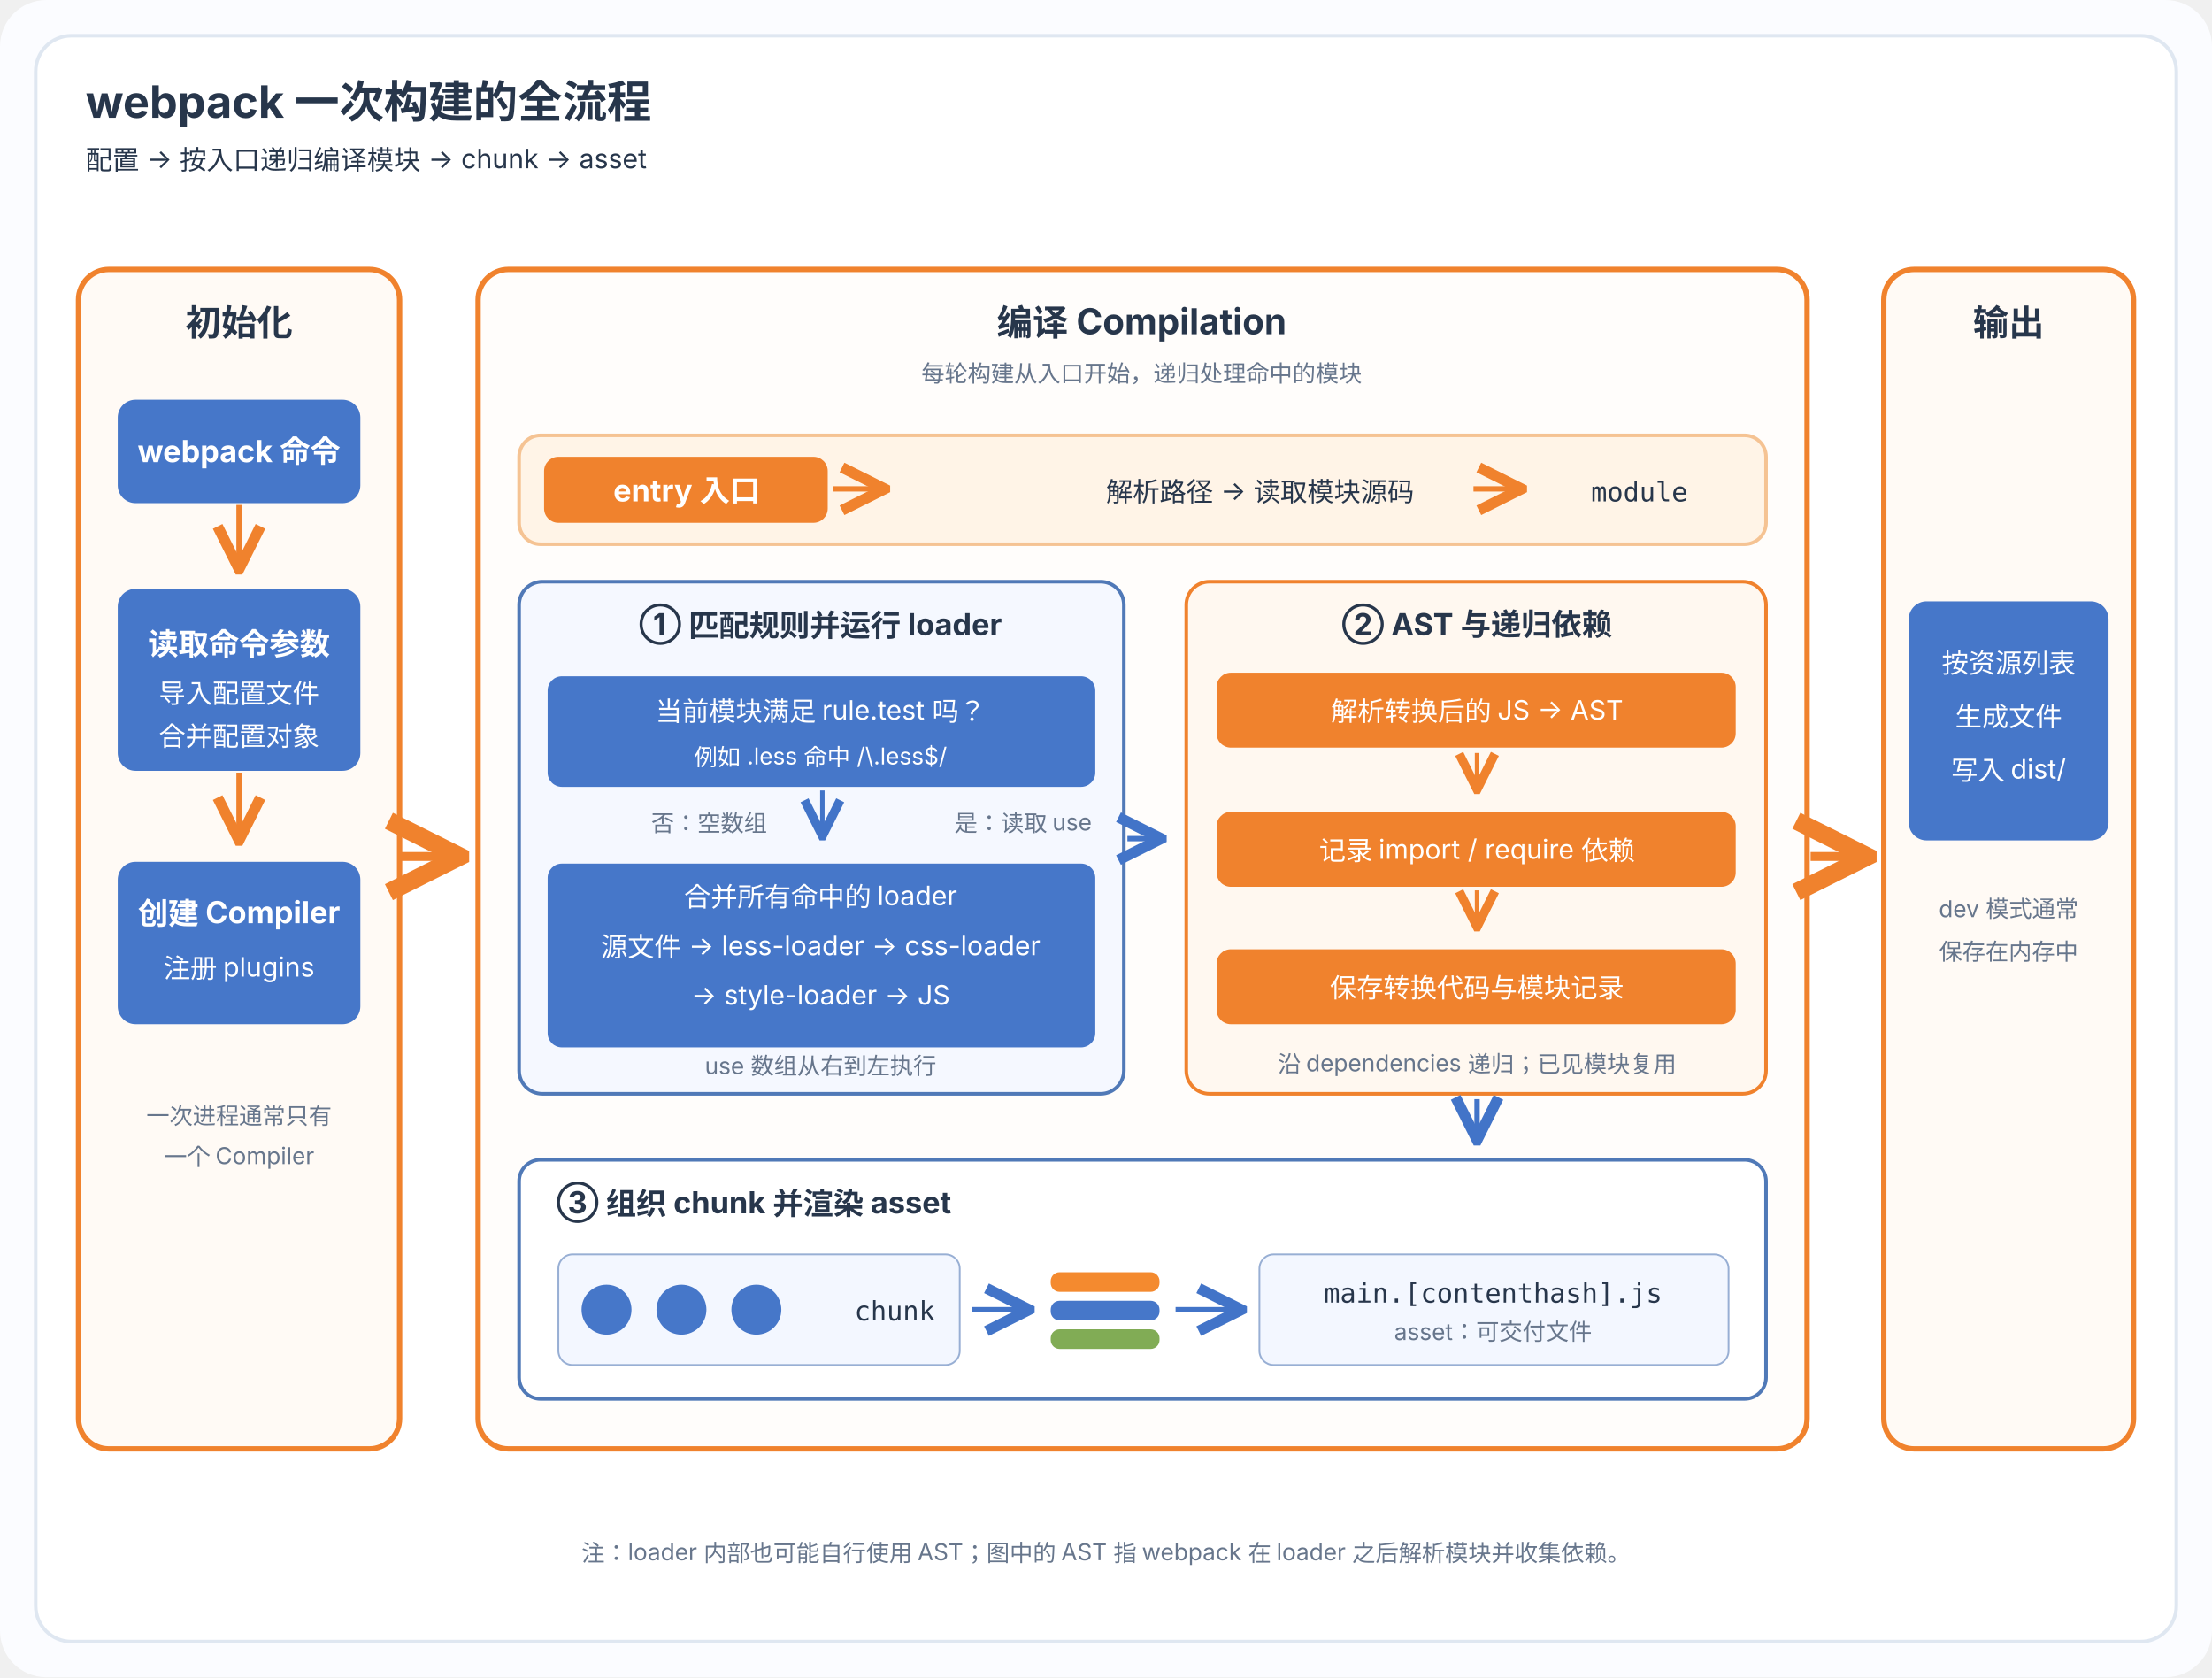
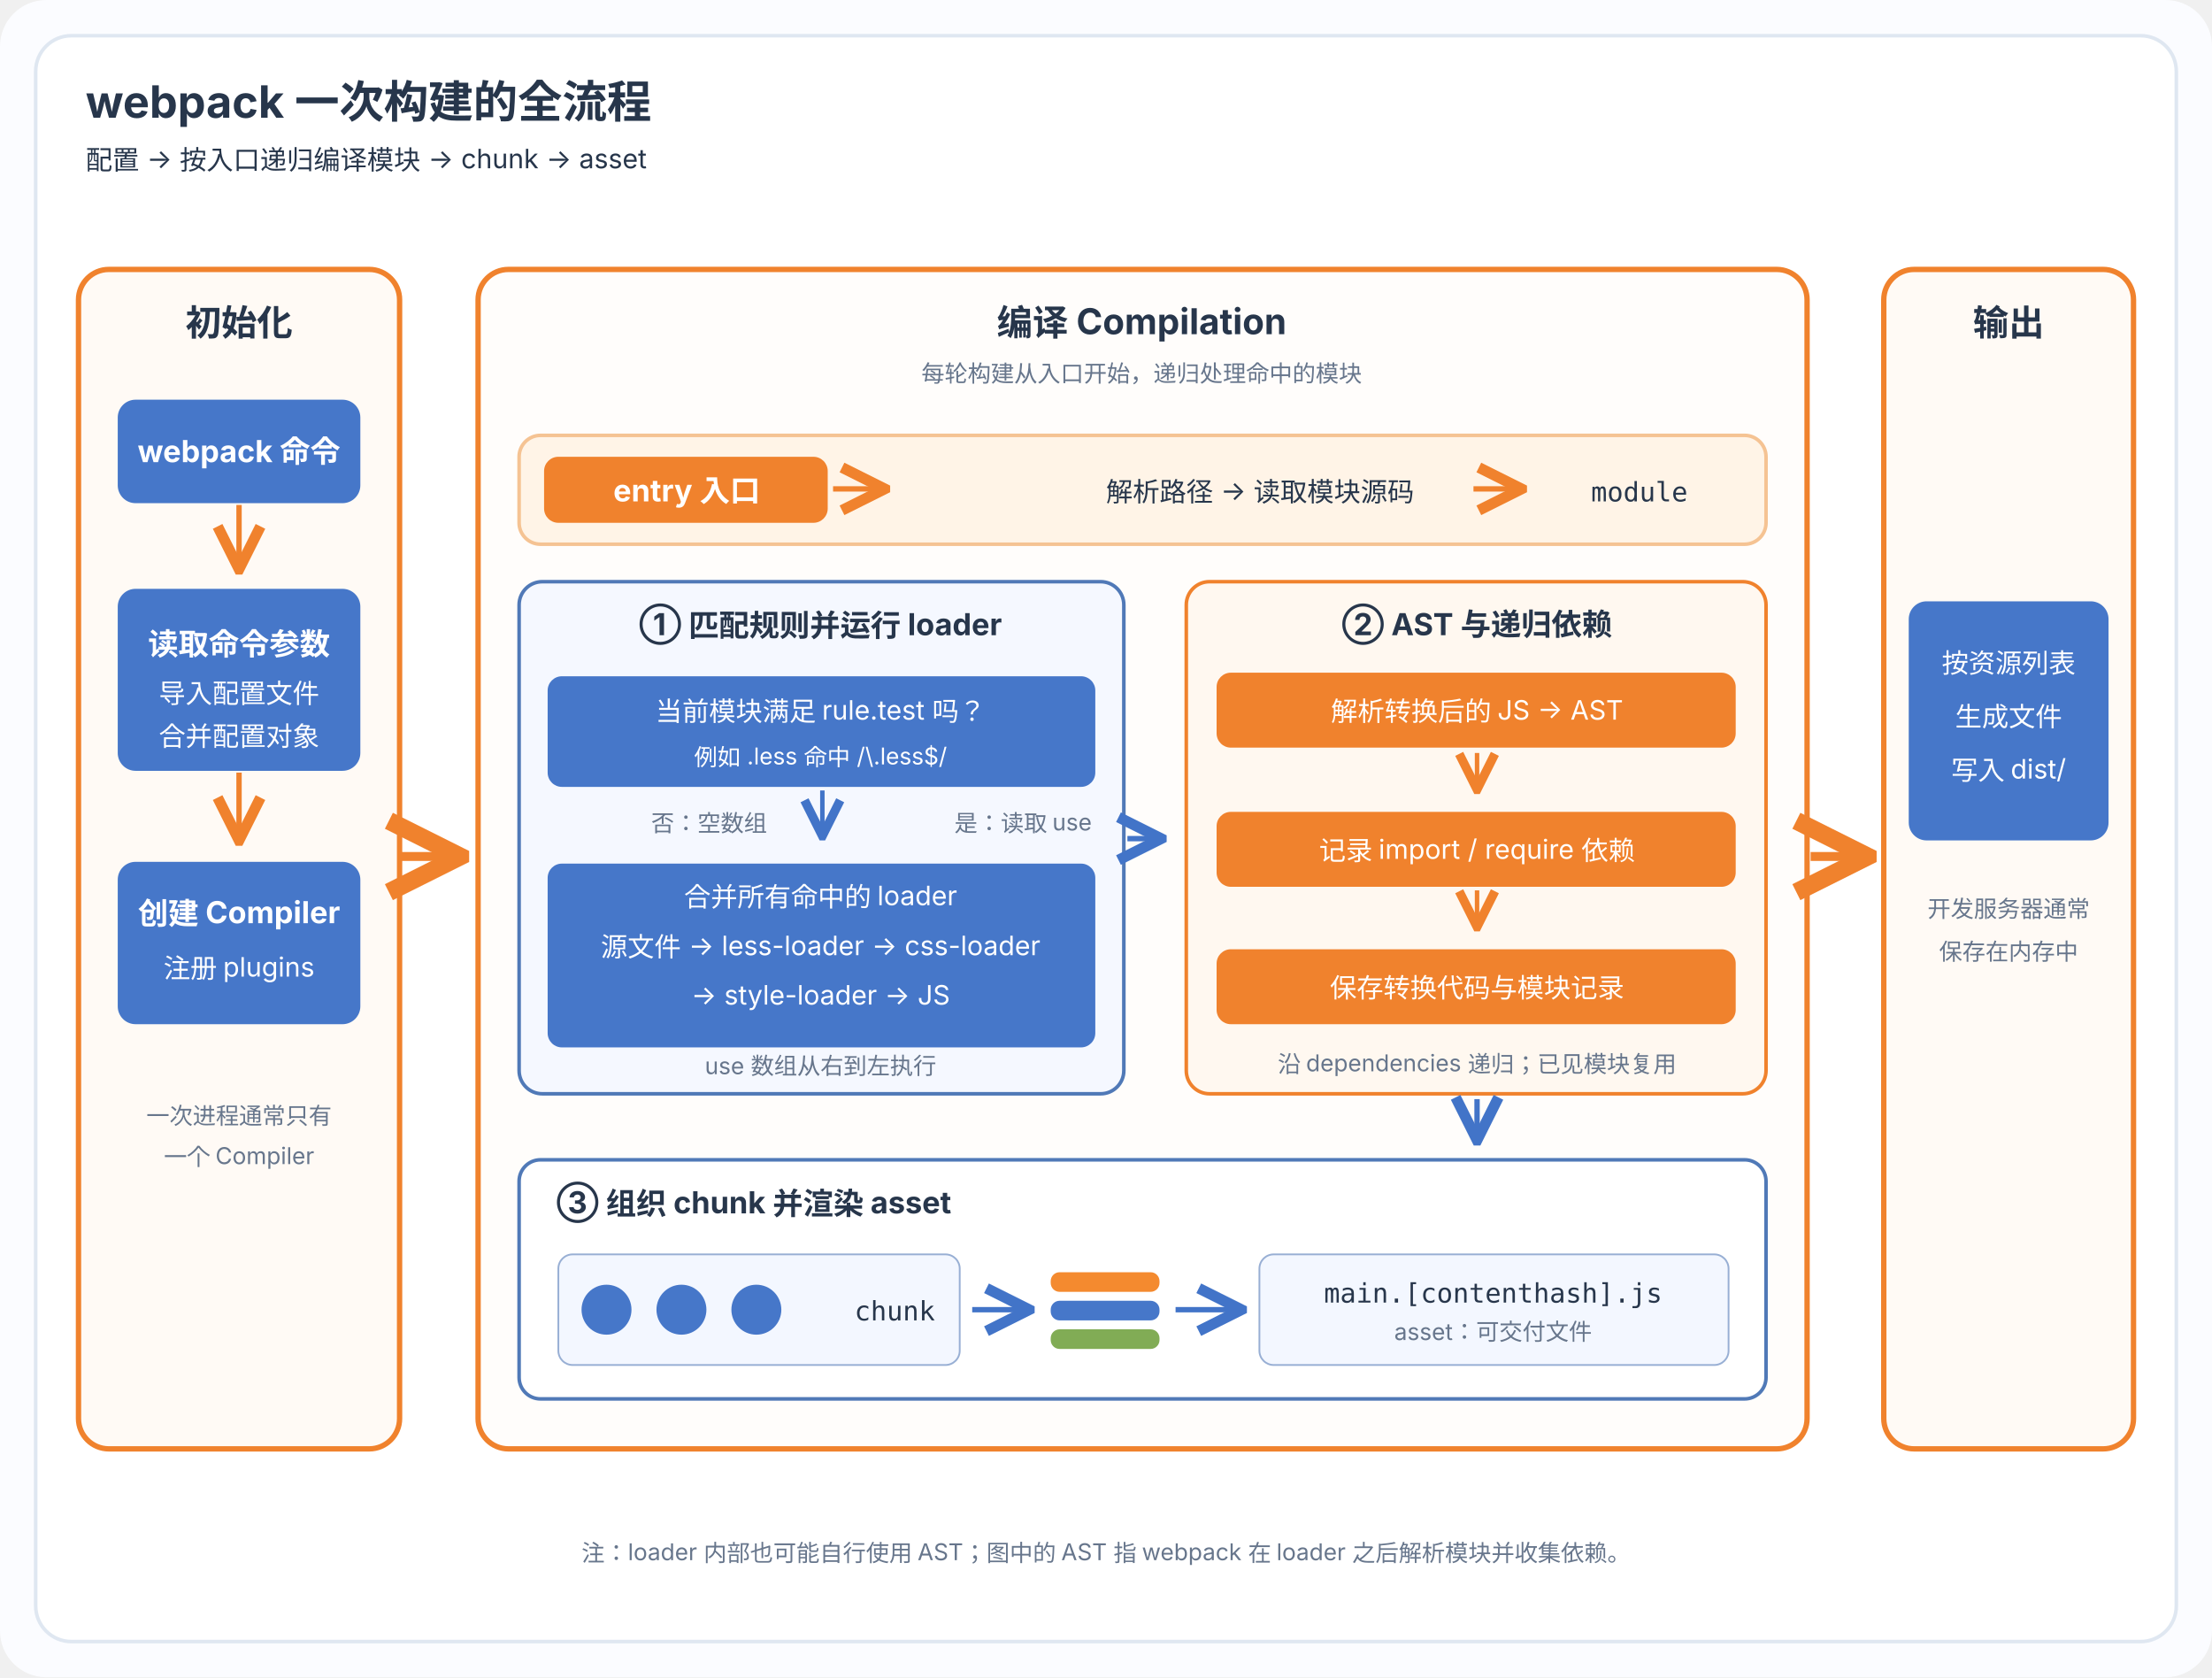
<svg xmlns="http://www.w3.org/2000/svg" width="1240" height="940" viewBox="0 0 1240 940" role="img" aria-labelledby="title desc">
  <defs>
    <marker id="orangeArrow" markerWidth="10" markerHeight="10" refX="8" refY="5" orient="auto">
      <path d="M1 1 9 5 1 9" fill="none" stroke="#f0822d" stroke-width="2" />
    </marker>
    <marker id="blueArrow" markerWidth="10" markerHeight="10" refX="8" refY="5" orient="auto">
      <path d="M1 1 9 5 1 9" fill="none" stroke="#4274c8" stroke-width="2" />
    </marker>
    <style>
      text{font-family:ui-sans-serif,system-ui,-apple-system,"PingFang SC","Microsoft YaHei",sans-serif;fill:#27364b}
      .title{font-size:25px;font-weight:750}.section{font-size:20px;font-weight:750}.box{font-size:17px;font-weight:680}.body{font-size:15px}.tiny{font-size:13px;fill:#67768c}.blue{fill:#4274c8}.white{fill:#fff}.orange{fill:#e97725}.code{font-family:ui-monospace,SFMono-Regular,Menlo,Consolas,monospace}
    </style>
  </defs>
  <rect width="1240" height="940" rx="26" fill="#fbfcff" />
  <rect x="20" y="20" width="1200" height="900" rx="20" fill="#fff" stroke="#dfe7f1" stroke-width="2" />
  <text x="48" y="66" class="title">webpack 一次构建的全流程</text>
  <text x="48" y="95" class="body" fill="#67768c">配置 → 按入口递归编译模块 → chunk → asset</text>
  <rect x="44" y="151" width="180" height="661" rx="17" fill="#fffaf5" stroke="#f0822d" stroke-width="3" />
  <text x="134" y="188" class="section" text-anchor="middle">初始化</text>
  <rect x="66" y="224" width="136" height="58" rx="10" fill="#4677c9" />
  <text x="134" y="259" class="box white" text-anchor="middle">webpack 命令</text>
  <path d="M134 283 V316" stroke="#f0822d" stroke-width="3" marker-end="url(#orangeArrow)" />
  <rect x="66" y="330" width="136" height="102" rx="10" fill="#4677c9" />
  <text x="134" y="367" class="box white" text-anchor="middle">读取命令参数</text>
  <text x="134" y="394" class="body white" text-anchor="middle">导入配置文件</text>
  <text x="134" y="418" class="body white" text-anchor="middle">合并配置对象</text>
  <path d="M134 433 V468" stroke="#f0822d" stroke-width="3" marker-end="url(#orangeArrow)" />
  <rect x="66" y="483" width="136" height="91" rx="10" fill="#4677c9" />
  <text x="134" y="518" class="box white" text-anchor="middle">创建 Compiler</text>
  <text x="134" y="548" class="body white" text-anchor="middle">注册 plugins</text>
  <text x="134" y="630" class="tiny" text-anchor="middle">一次进程通常只有</text>
  <text x="134" y="653" class="tiny" text-anchor="middle">一个 Compiler</text>
  <path d="M225 480 H253" stroke="#f0822d" stroke-width="5" marker-end="url(#orangeArrow)" />
  <rect x="268" y="151" width="745" height="661" rx="17" fill="#fffdfb" stroke="#f0822d" stroke-width="3" />
  <text x="640" y="188" class="section" text-anchor="middle">编译 Compilation</text>
  <text x="640" y="214" class="tiny" text-anchor="middle">每轮构建从入口开始，递归处理命中的模块</text>
  <rect x="291" y="244" width="699" height="61" rx="12" fill="#fff4e7" stroke="#f5c393" stroke-width="2" />
  <rect x="305" y="256" width="159" height="37" rx="8" fill="#f0822d" />
  <text x="385" y="281" class="box white" text-anchor="middle">entry 入口</text>
  <path d="M467 274 H493" stroke="#f0822d" stroke-width="3" marker-end="url(#orangeArrow)" />
  <text x="620" y="281" class="body">解析路径 → 读取模块源码</text>
  <path d="M826 274 H850" stroke="#f0822d" stroke-width="3" marker-end="url(#orangeArrow)" />
  <text x="919" y="281" class="body code" text-anchor="middle">module</text>
  <rect x="291" y="326" width="339" height="287" rx="13" fill="#f5f8ff" stroke="#5079b7" stroke-width="2" />
  <text x="460" y="356" class="box" text-anchor="middle">① 匹配规则并运行 loader</text>
  <rect x="307" y="379" width="307" height="62" rx="8" fill="#4677c9" />
  <text x="460" y="404" class="body white" text-anchor="middle">当前模块满足 rule.test 吗？</text>
  <text x="460" y="429" class="tiny white" text-anchor="middle">例如 .less 命中 /\.less$/</text>
  <path d="M461 443 V466" stroke="#4274c8" stroke-width="2.5" marker-end="url(#blueArrow)" />
  <text x="365" y="466" class="tiny">否：空数组</text>
  <text x="535" y="466" class="tiny">是：读取 use</text>
  <rect x="307" y="484" width="307" height="103" rx="8" fill="#4677c9" />
  <text x="460" y="508" class="body white" text-anchor="middle">合并所有命中的 loader</text>
  <text x="460" y="536" class="body white" text-anchor="middle">源文件 → less-loader → css-loader</text>
  <text x="460" y="563" class="body white" text-anchor="middle">→ style-loader → JS</text>
  <text x="460" y="602" class="tiny" text-anchor="middle">use 数组从右到左执行</text>
  <path d="M632 470 H648" stroke="#4274c8" stroke-width="3" marker-end="url(#blueArrow)" />
  <rect x="665" y="326" width="325" height="287" rx="13" fill="#fff8f0" stroke="#f0822d" stroke-width="2" />
  <text x="828" y="356" class="box" text-anchor="middle">② AST 与递归依赖</text>
  <rect x="682" y="377" width="291" height="42" rx="8" fill="#f0822d" />
  <text x="828" y="404" class="body white" text-anchor="middle">解析转换后的 JS → AST</text>
  <path d="M828 422 V440" stroke="#f0822d" stroke-width="2.5" marker-end="url(#orangeArrow)" />
  <rect x="682" y="455" width="291" height="42" rx="8" fill="#f0822d" />
  <text x="828" y="482" class="body white" text-anchor="middle">记录 import / require 依赖</text>
  <path d="M828 499 V517" stroke="#f0822d" stroke-width="2.5" marker-end="url(#orangeArrow)" />
  <rect x="682" y="532" width="291" height="42" rx="8" fill="#f0822d" />
  <text x="828" y="559" class="body white" text-anchor="middle">保存转换代码与模块记录</text>
  <text x="828" y="601" class="tiny" text-anchor="middle">沿 dependencies 递归；已见模块复用</text>
  <path d="M828 616 V636" stroke="#4274c8" stroke-width="3" marker-end="url(#blueArrow)" />
  <rect x="291" y="650" width="699" height="134" rx="12" fill="#fff" stroke="#5079b7" stroke-width="2" />
  <text x="312" y="680" class="box">③ 组织 chunk 并渲染 asset</text>
  <rect x="313" y="703" width="225" height="62" rx="8" fill="#f3f7ff" stroke="#98afd4" />
  <circle cx="340" cy="734" r="14" fill="#4677c9" />
  <circle cx="382" cy="734" r="14" fill="#4677c9" />
  <circle cx="424" cy="734" r="14" fill="#4677c9" />
  <text x="479" y="740" class="body code">chunk</text>
  <path d="M545 734 H574" stroke="#4274c8" stroke-width="3" marker-end="url(#blueArrow)" />
  <rect x="589" y="713" width="61" height="11" rx="5" fill="#f48a2f" />
  <rect x="589" y="729" width="61" height="11" rx="5" fill="#4677c9" />
  <rect x="589" y="745" width="61" height="11" rx="5" fill="#81ac55" />
  <path d="M659 734 H693" stroke="#4274c8" stroke-width="3" marker-end="url(#blueArrow)" />
  <rect x="706" y="703" width="263" height="62" rx="8" fill="#f3f7ff" stroke="#98afd4" />
  <text x="837" y="730" class="body code" text-anchor="middle">main.[contenthash].js</text>
  <text x="837" y="751" class="tiny" text-anchor="middle">asset：可交付文件</text>
  <path d="M1015 480 H1042" stroke="#f0822d" stroke-width="5" marker-end="url(#orangeArrow)" />
  <rect x="1056" y="151" width="140" height="661" rx="17" fill="#fffaf5" stroke="#f0822d" stroke-width="3" />
  <text x="1126" y="188" class="section" text-anchor="middle">输出</text>
  <rect x="1070" y="337" width="112" height="134" rx="10" fill="#4677c9" />
  <text x="1126" y="377" class="body white" text-anchor="middle">按资源列表</text>
  <text x="1126" y="407" class="body white" text-anchor="middle">生成文件</text>
  <text x="1126" y="437" class="body white" text-anchor="middle">写入 dist/</text>
-   <text x="1126" y="514" class="tiny" text-anchor="middle">dev 模式通常</text>
+   <text x="1126" y="514" class="tiny" text-anchor="middle">开发服务器通常</text>
  <text x="1126" y="538" class="tiny" text-anchor="middle">保存在内存中</text>
  <text x="620" y="875" class="tiny" text-anchor="middle">注：loader 内部也可能自行使用 AST；图中的 AST 指 webpack 在 loader 之后解析模块并收集依赖。</text>
</svg>
